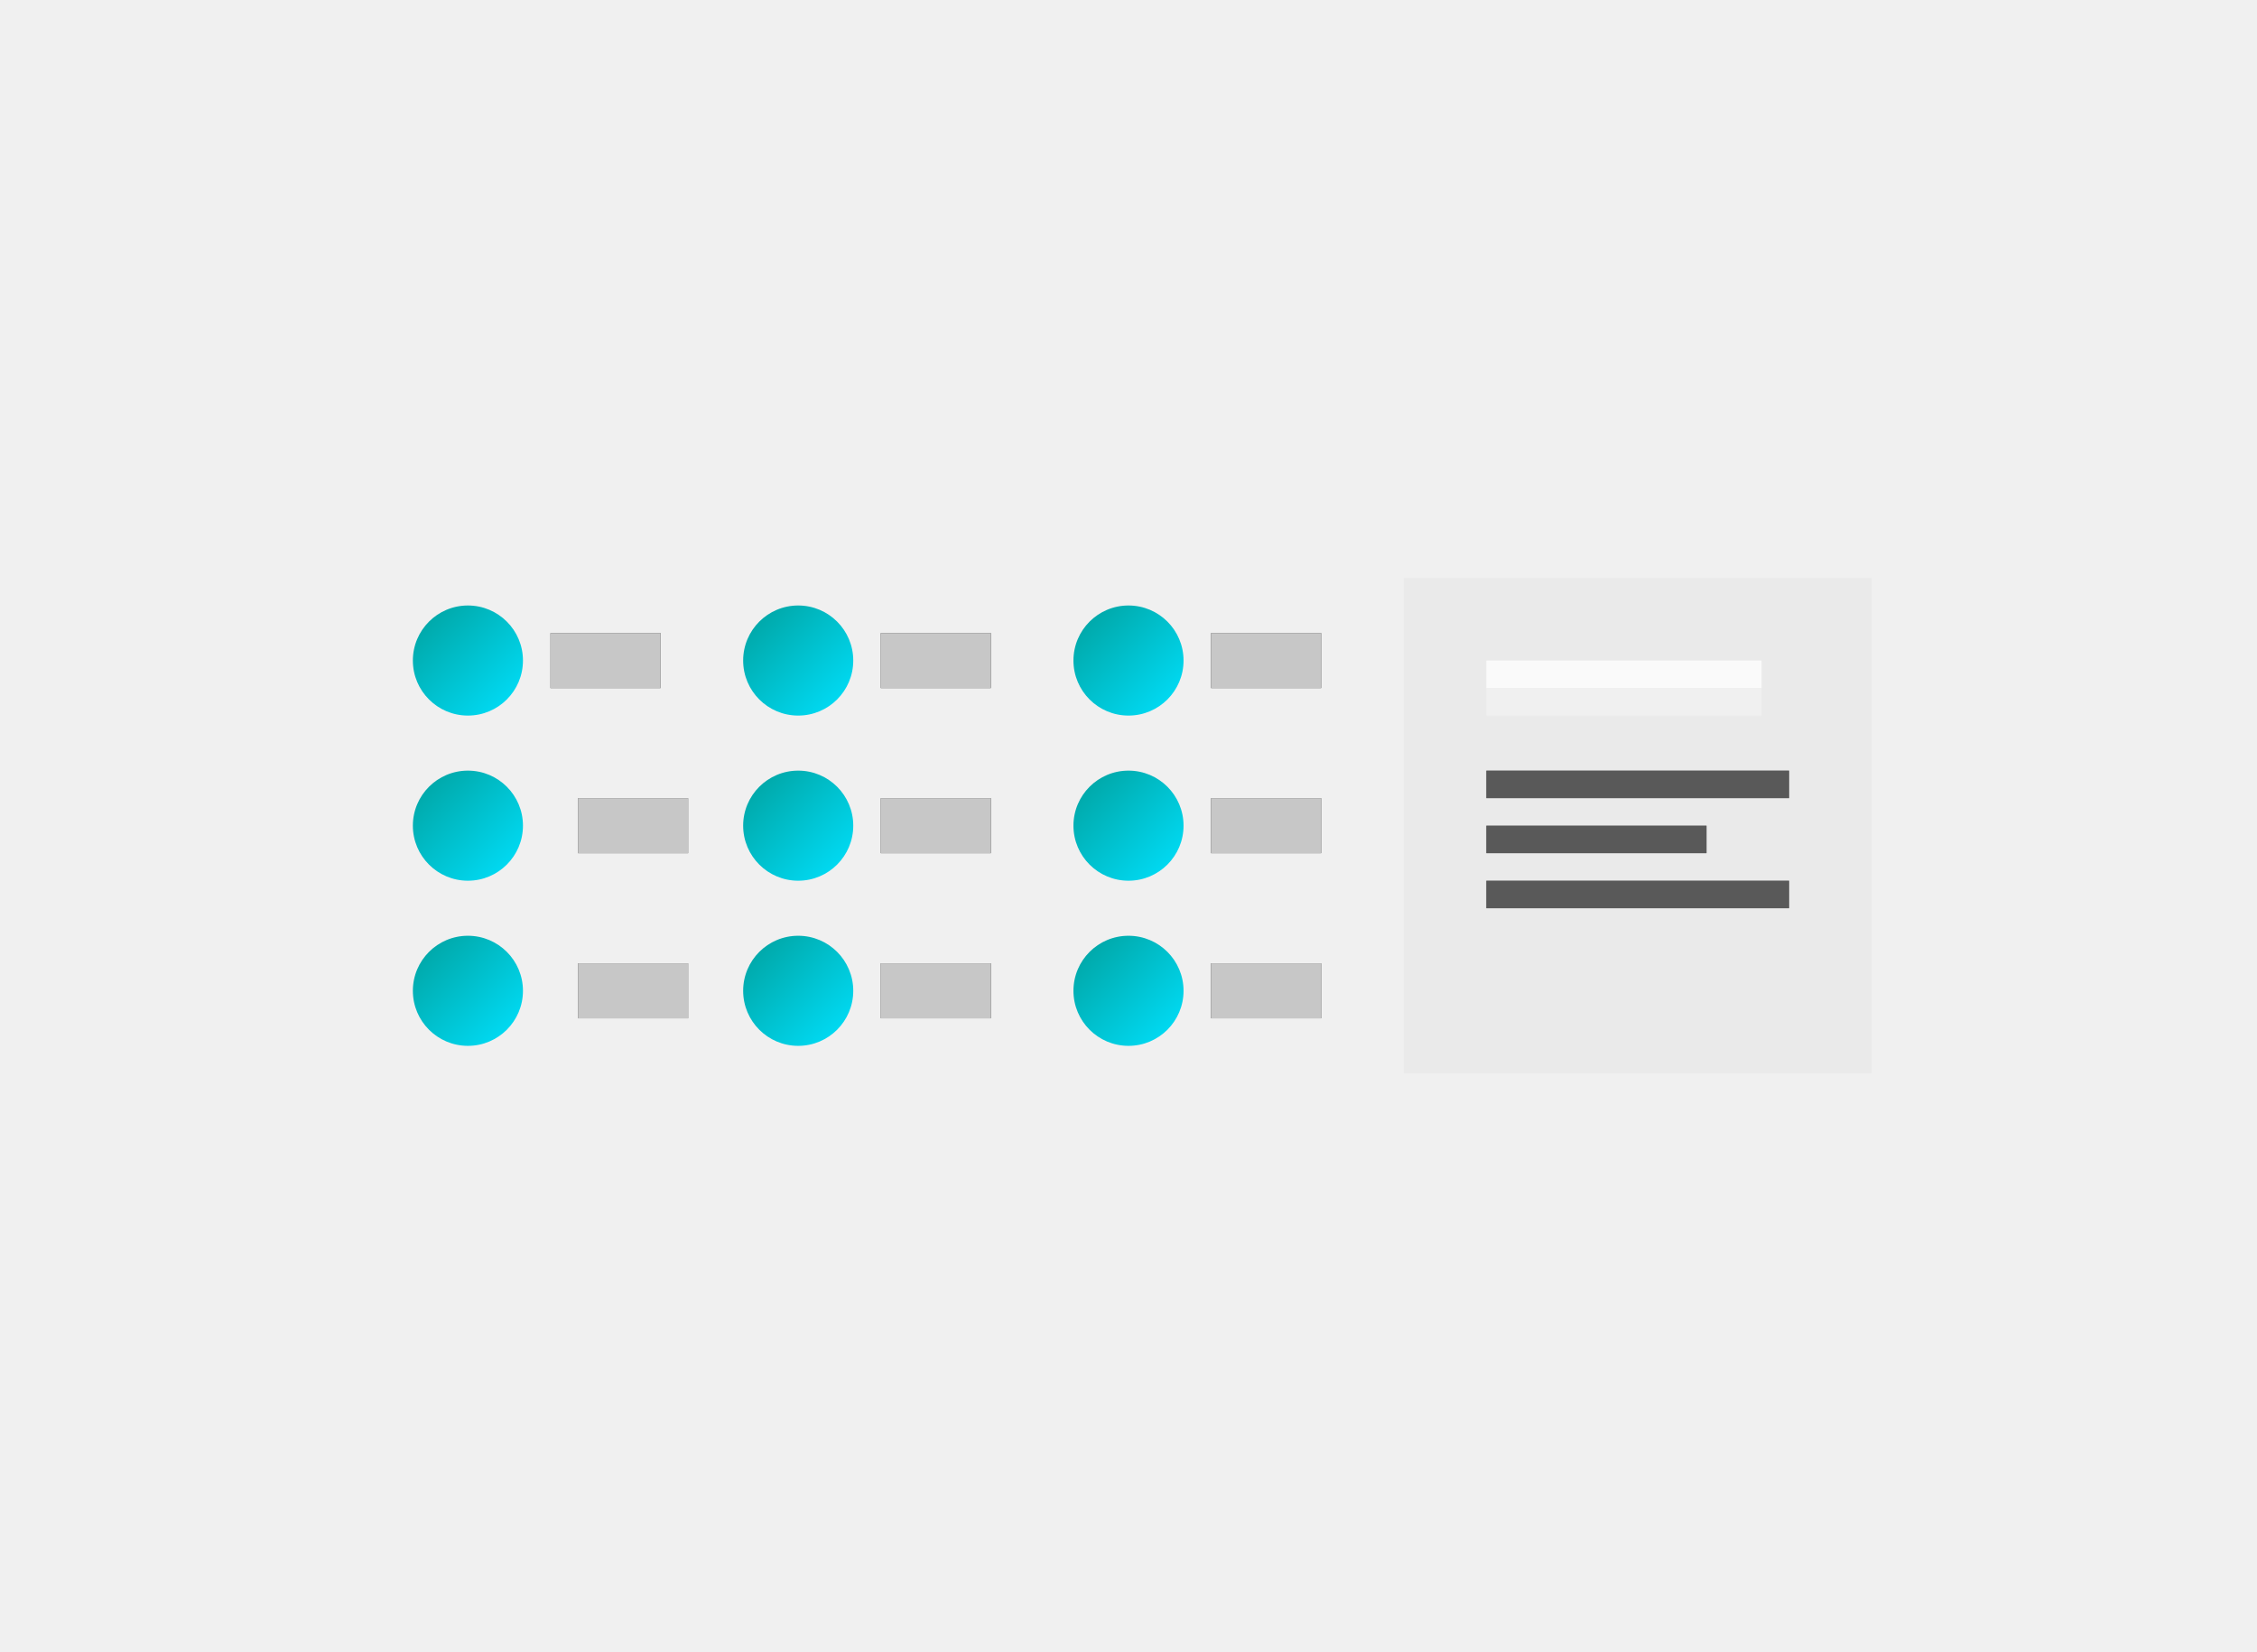
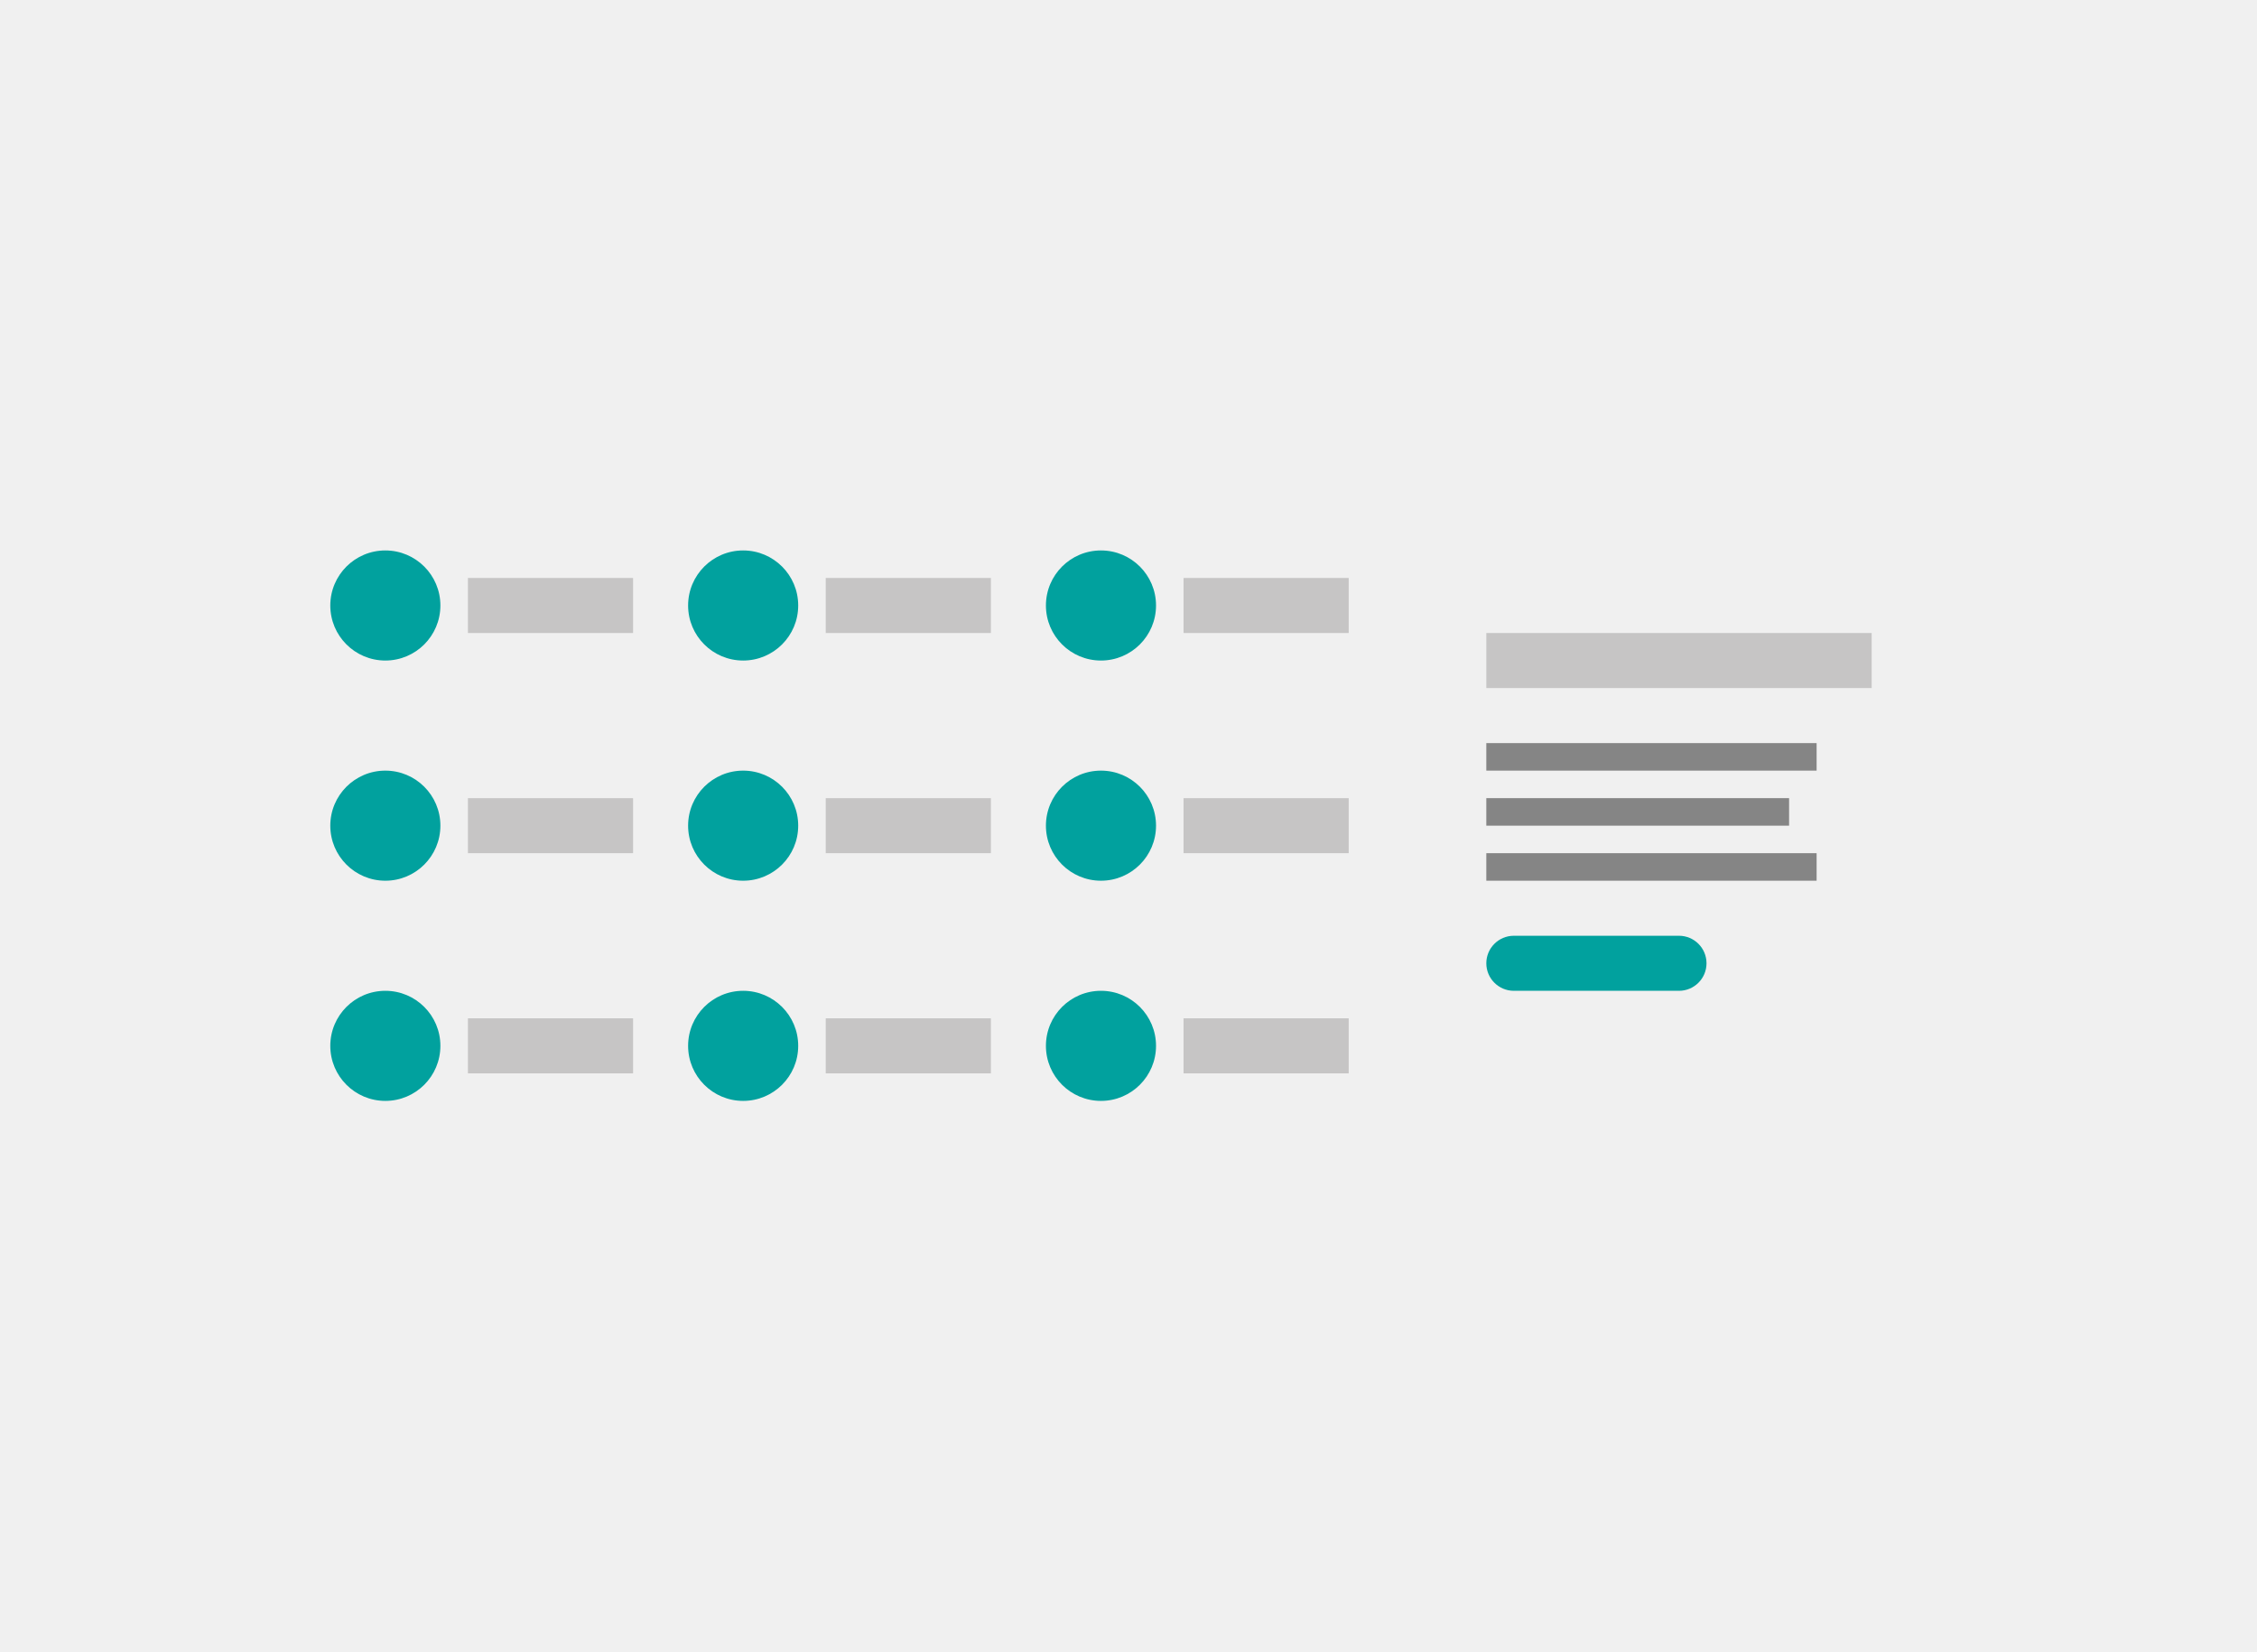
- <svg xmlns="http://www.w3.org/2000/svg" xmlns:xlink="http://www.w3.org/1999/xlink" width="82" height="60" viewBox="0 0 82 60">
-   <defs>
-     <linearGradient id="linearGradient-1" x1="0%" x2="100%" y1="0%" y2="100%">
-       <stop offset="0%" stop-color="#00A09D" />
-       <stop offset="100%" stop-color="#00E2FF" />
-     </linearGradient>
-     <rect id="path-2" width="4" height="2" x="0" y="0" />
-     <path id="path-3" d="M0 0L11 0 11 1 0 1M0 2L8 2 8 3 0 3M0 4L11 4 11 5 0 5" />
-     <filter id="filter-4" width="105.6%" height="128.6%" x="-2.8%" y="-7.1%" filterUnits="objectBoundingBox">
-       <feOffset dy="1" in="SourceAlpha" result="shadowOffsetOuter1" />
-       <feComposite in="shadowOffsetOuter1" in2="SourceAlpha" operator="out" result="shadowOffsetOuter1" />
-       <feColorMatrix in="shadowOffsetOuter1" values="0 0 0 0 1   0 0 0 0 1   0 0 0 0 1  0 0 0 0.1 0" />
-     </filter>
-     <rect id="path-5" width="10" height="1" x="34" y="3" />
-     <filter id="filter-6" width="104.8%" height="300%" x="-2.4%" y="-50%" filterUnits="objectBoundingBox">
-       <feOffset dy="1" in="SourceAlpha" result="shadowOffsetOuter1" />
-       <feComposite in="shadowOffsetOuter1" in2="SourceAlpha" operator="out" result="shadowOffsetOuter1" />
-       <feColorMatrix in="shadowOffsetOuter1" values="0 0 0 0 1   0 0 0 0 1   0 0 0 0 1  0 0 0 0.292 0" />
-     </filter>
-   </defs>
-   <g fill="none" fill-rule="evenodd" class="snippets_thumbs">
-     <g class="s_mega_menu_little_icons">
-       <rect width="82" height="60" class="bg" />
-       <g class="group" transform="translate(15 21)">
-         <g class="group" transform="translate(0 1)">
-           <circle cx="2" cy="2" r="2" fill="url(#linearGradient-1)" class="oval" />
-           <g class="rectangle" transform="translate(5 1)">
-             <use fill="#000" filter="url(#filter-2)" xlink:href="#path-2" />
-             <use fill="#FFF" fill-opacity=".78" xlink:href="#path-2" />
-           </g>
-           <circle cx="2" cy="2" r="2" transform="translate(12)" fill="url(#linearGradient-1)" class="oval" />
-           <g class="rectangle" transform="translate(17 1)">
-             <use fill="#000" filter="url(#filter-2)" xlink:href="#path-2" />
-             <use fill="#FFF" fill-opacity=".78" xlink:href="#path-2" />
-           </g>
-           <circle cx="2" cy="2" r="2" transform="translate(24)" fill="url(#linearGradient-1)" class="oval" />
-           <g class="rectangle" transform="translate(29 1)">
-             <use fill="#000" filter="url(#filter-2)" xlink:href="#path-2" />
-             <use fill="#FFF" fill-opacity=".78" xlink:href="#path-2" />
-           </g>
-           <circle cx="2" cy="2" r="2" transform="translate(0 6)" fill="url(#linearGradient-1)" class="oval" />
-           <g class="rectangle" transform="translate(6 7)">
-             <use fill="#000" filter="url(#filter-2)" xlink:href="#path-2" />
-             <use fill="#FFF" fill-opacity=".78" xlink:href="#path-2" />
-           </g>
-           <circle cx="2" cy="2" r="2" transform="translate(12 6)" fill="url(#linearGradient-1)" class="oval" />
-           <g class="rectangle" transform="translate(17 7)">
-             <use fill="#000" filter="url(#filter-2)" xlink:href="#path-2" />
-             <use fill="#FFF" fill-opacity=".78" xlink:href="#path-2" />
-           </g>
-           <circle cx="2" cy="2" r="2" transform="translate(24 6)" fill="url(#linearGradient-1)" class="oval" />
-           <g class="rectangle" transform="translate(29 7)">
-             <use fill="#000" filter="url(#filter-2)" xlink:href="#path-2" />
-             <use fill="#FFF" fill-opacity=".78" xlink:href="#path-2" />
-           </g>
-           <circle cx="2" cy="2" r="2" transform="translate(0 12)" fill="url(#linearGradient-1)" class="oval" />
-           <g class="rectangle" transform="translate(6 13)">
-             <use fill="#000" filter="url(#filter-2)" xlink:href="#path-2" />
-             <use fill="#FFF" fill-opacity=".78" xlink:href="#path-2" />
-           </g>
-           <circle cx="2" cy="2" r="2" transform="translate(12 12)" fill="url(#linearGradient-1)" class="oval" />
-           <g class="rectangle" transform="translate(17 13)">
-             <use fill="#000" filter="url(#filter-2)" xlink:href="#path-2" />
-             <use fill="#FFF" fill-opacity=".78" xlink:href="#path-2" />
-           </g>
-           <circle cx="2" cy="2" r="2" transform="translate(24 12)" fill="url(#linearGradient-1)" class="oval" />
-           <g class="rectangle" transform="translate(29 13)">
-             <use fill="#000" filter="url(#filter-2)" xlink:href="#path-2" />
-             <use fill="#FFF" fill-opacity=".78" xlink:href="#path-2" />
-           </g>
-         </g>
-         <rect width="17" height="18" fill="#D8D8D8" class="rectangle" opacity=".219" transform="translate(36)" />
-         <g class="combined_shape" transform="translate(39 7)">
-           <use fill="#000" filter="url(#filter-12)" xlink:href="#path-3" />
-           <use fill="#FFF" fill-opacity=".348" xlink:href="#path-3" />
-         </g>
-         <g class="rectangle_copy" transform="translate(5)">
-           <use fill="#000" filter="url(#filter-6)" xlink:href="#path-5" />
-           <use fill="#FFF" fill-opacity=".78" xlink:href="#path-5" />
-         </g>
-       </g>
-     </g>
-   </g>
+ <svg xmlns="http://www.w3.org/2000/svg" width="82" height="60" viewBox="0 0 82 60" fill="none">
+   <circle cx="14" cy="22" r="2" fill="#01A19E" />
+   <rect x="17" y="21" width="6" height="2" fill="#C6C5C5" />
+   <circle cx="27" cy="22" r="2" fill="#01A19E" />
+   <rect x="30" y="21" width="6" height="2" fill="#C6C5C5" />
+   <circle cx="40" cy="22" r="2" fill="#01A19E" />
+   <rect x="43" y="21" width="6" height="2" fill="#C6C5C5" />
+   <circle cx="14" cy="30" r="2" fill="#01A19E" />
+   <rect x="17" y="29" width="6" height="2" fill="#C6C5C5" />
+   <circle cx="27" cy="30" r="2" fill="#01A19E" />
+   <rect x="30" y="29" width="6" height="2" fill="#C6C5C5" />
+   <circle cx="40" cy="30" r="2" fill="#01A19E" />
+   <rect x="43" y="29" width="6" height="2" fill="#C6C5C5" />
+   <circle cx="14" cy="38" r="2" fill="#01A19E" />
+   <rect x="17" y="37" width="6" height="2" fill="#C6C5C5" />
+   <circle cx="27" cy="38" r="2" fill="#01A19E" />
+   <rect x="30" y="37" width="6" height="2" fill="#C6C5C5" />
+   <circle cx="40" cy="38" r="2" fill="#01A19E" />
+   <rect x="43" y="37" width="6" height="2" fill="#C6C5C5" />
+   <path d="M68 23H54V25H68V23Z" fill="#C6C5C5" />
+   <path d="M66 27H54V28H66V27Z" fill="#858585" />
+   <path d="M66 31H54V32H66V31Z" fill="#858585" />
+   <path d="M65 29H54V30H65V29Z" fill="#858585" />
+   <path d="M61 34H55C54.448 34 54 34.448 54 35C54 35.552 54.448 36 55 36H61C61.552 36 62 35.552 62 35C62 34.448 61.552 34 61 34Z" fill="#01A19E" />
</svg>
